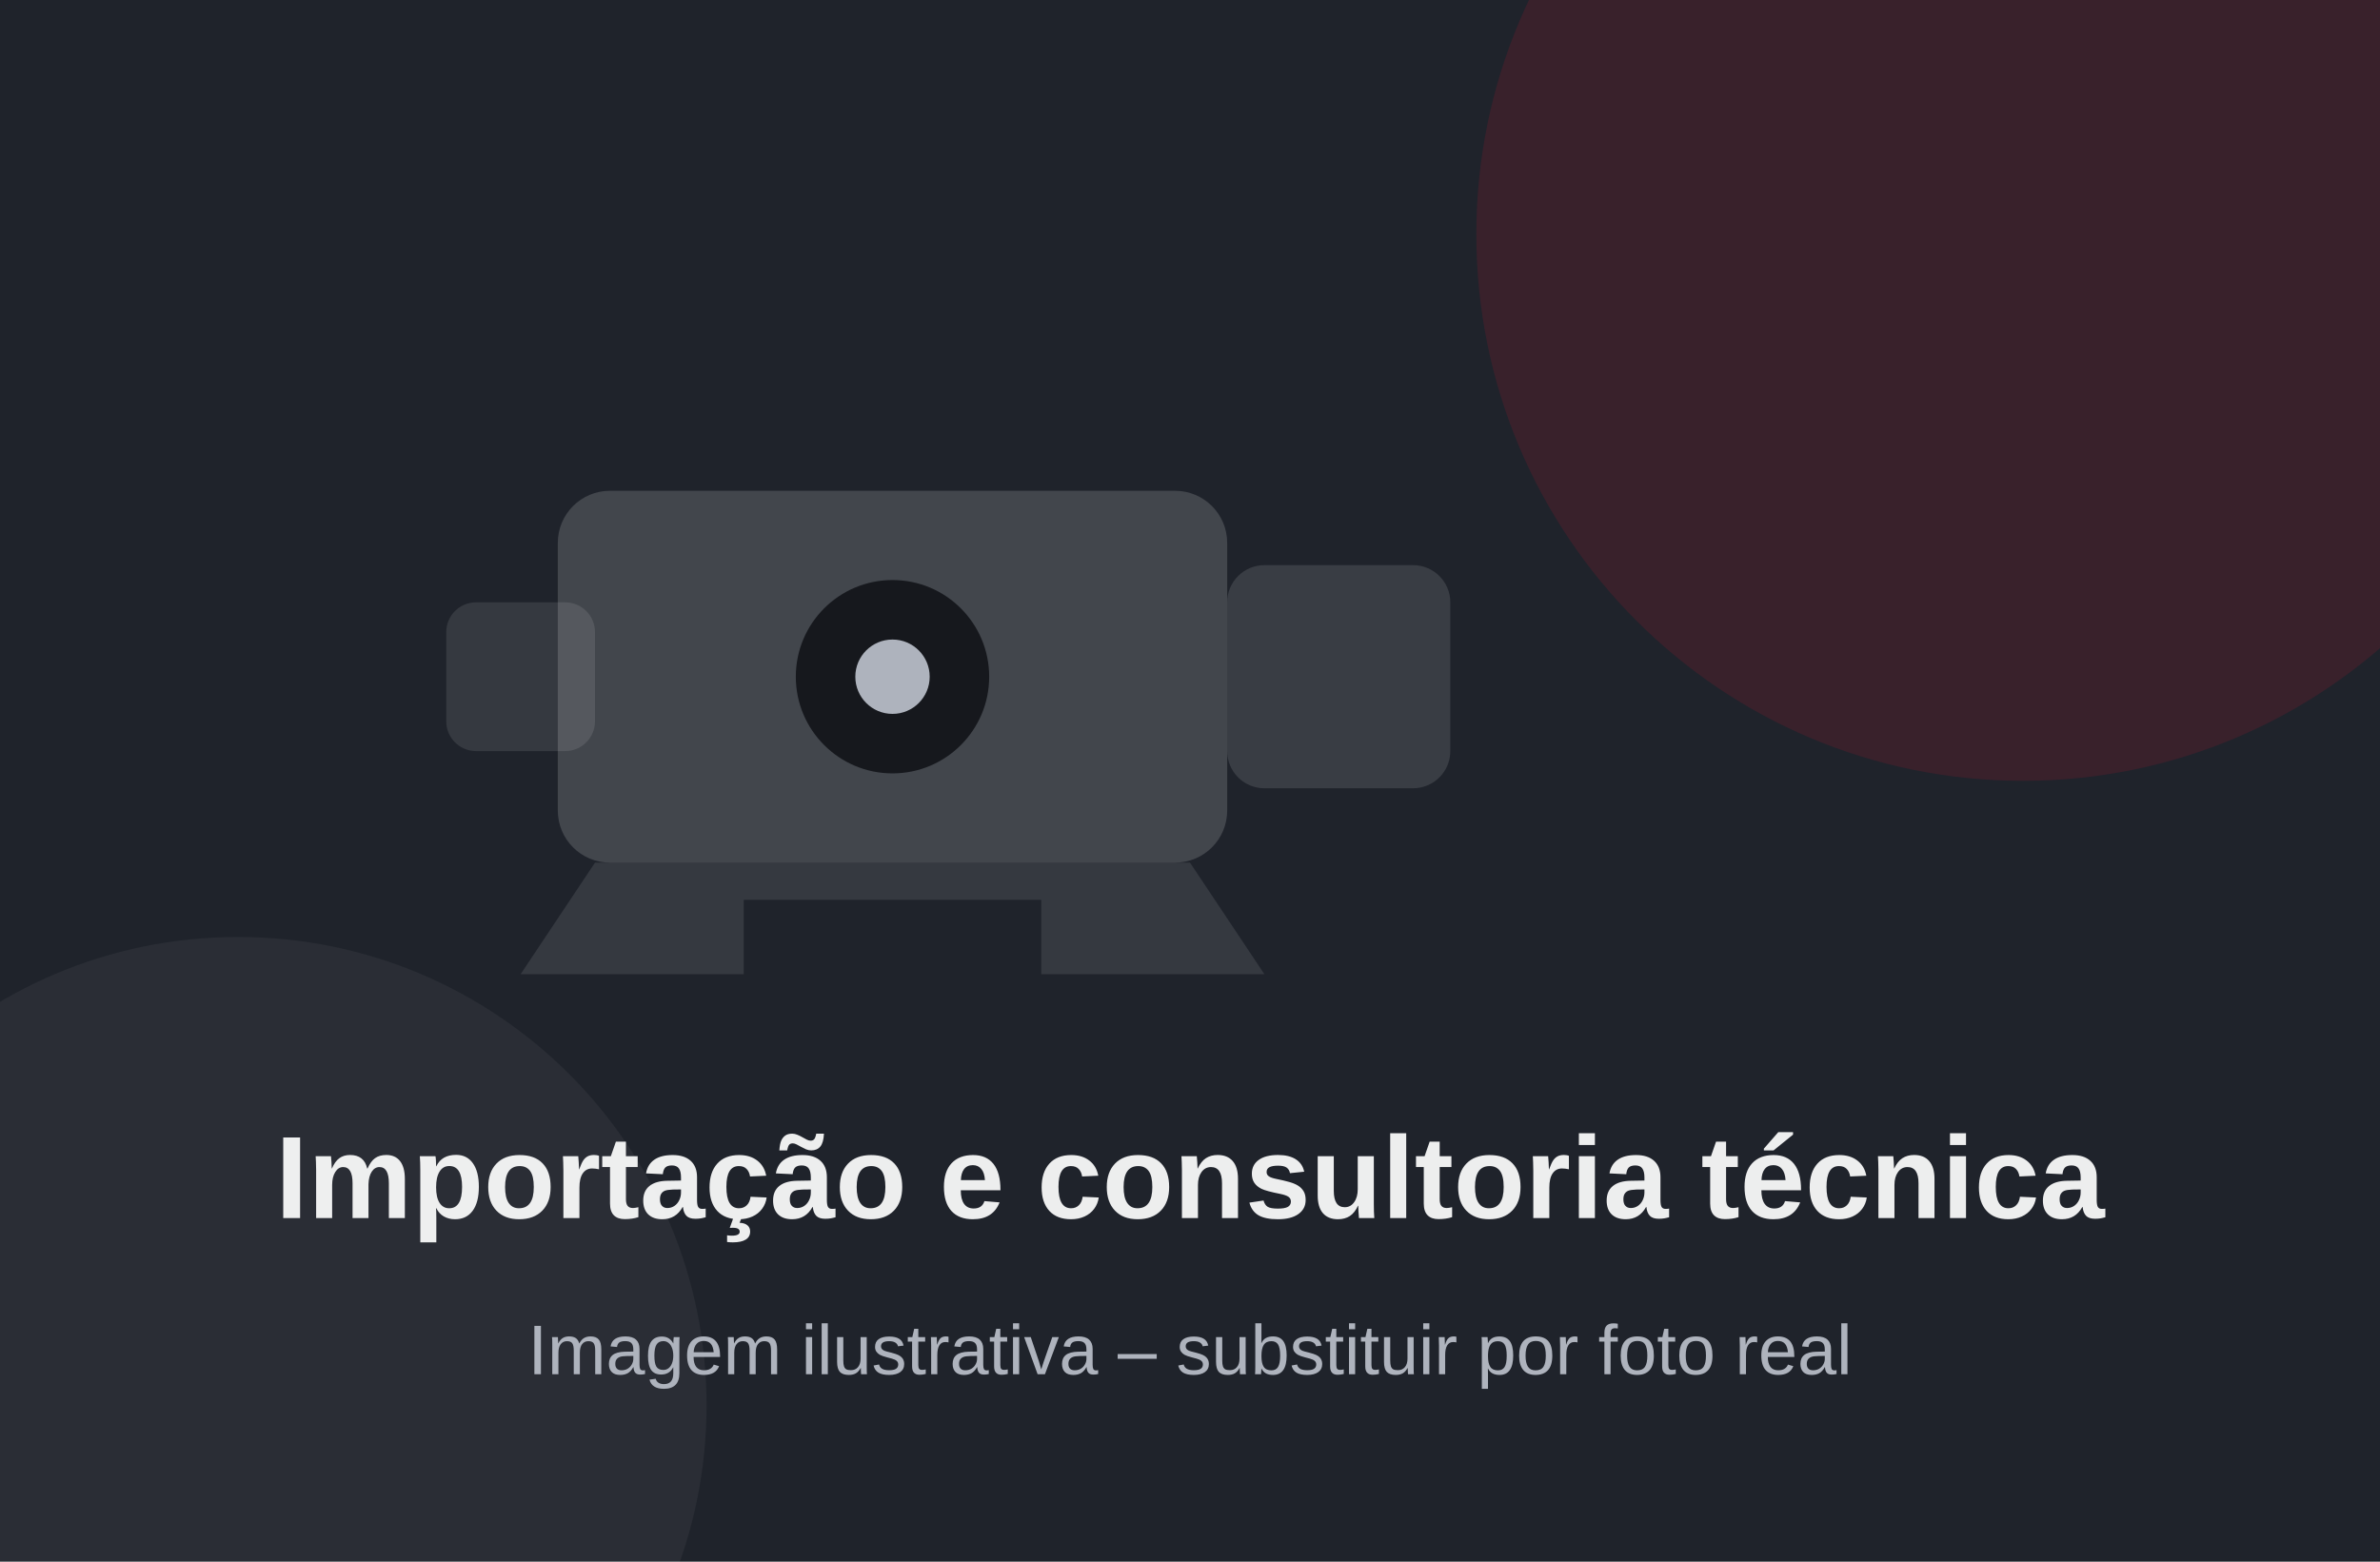
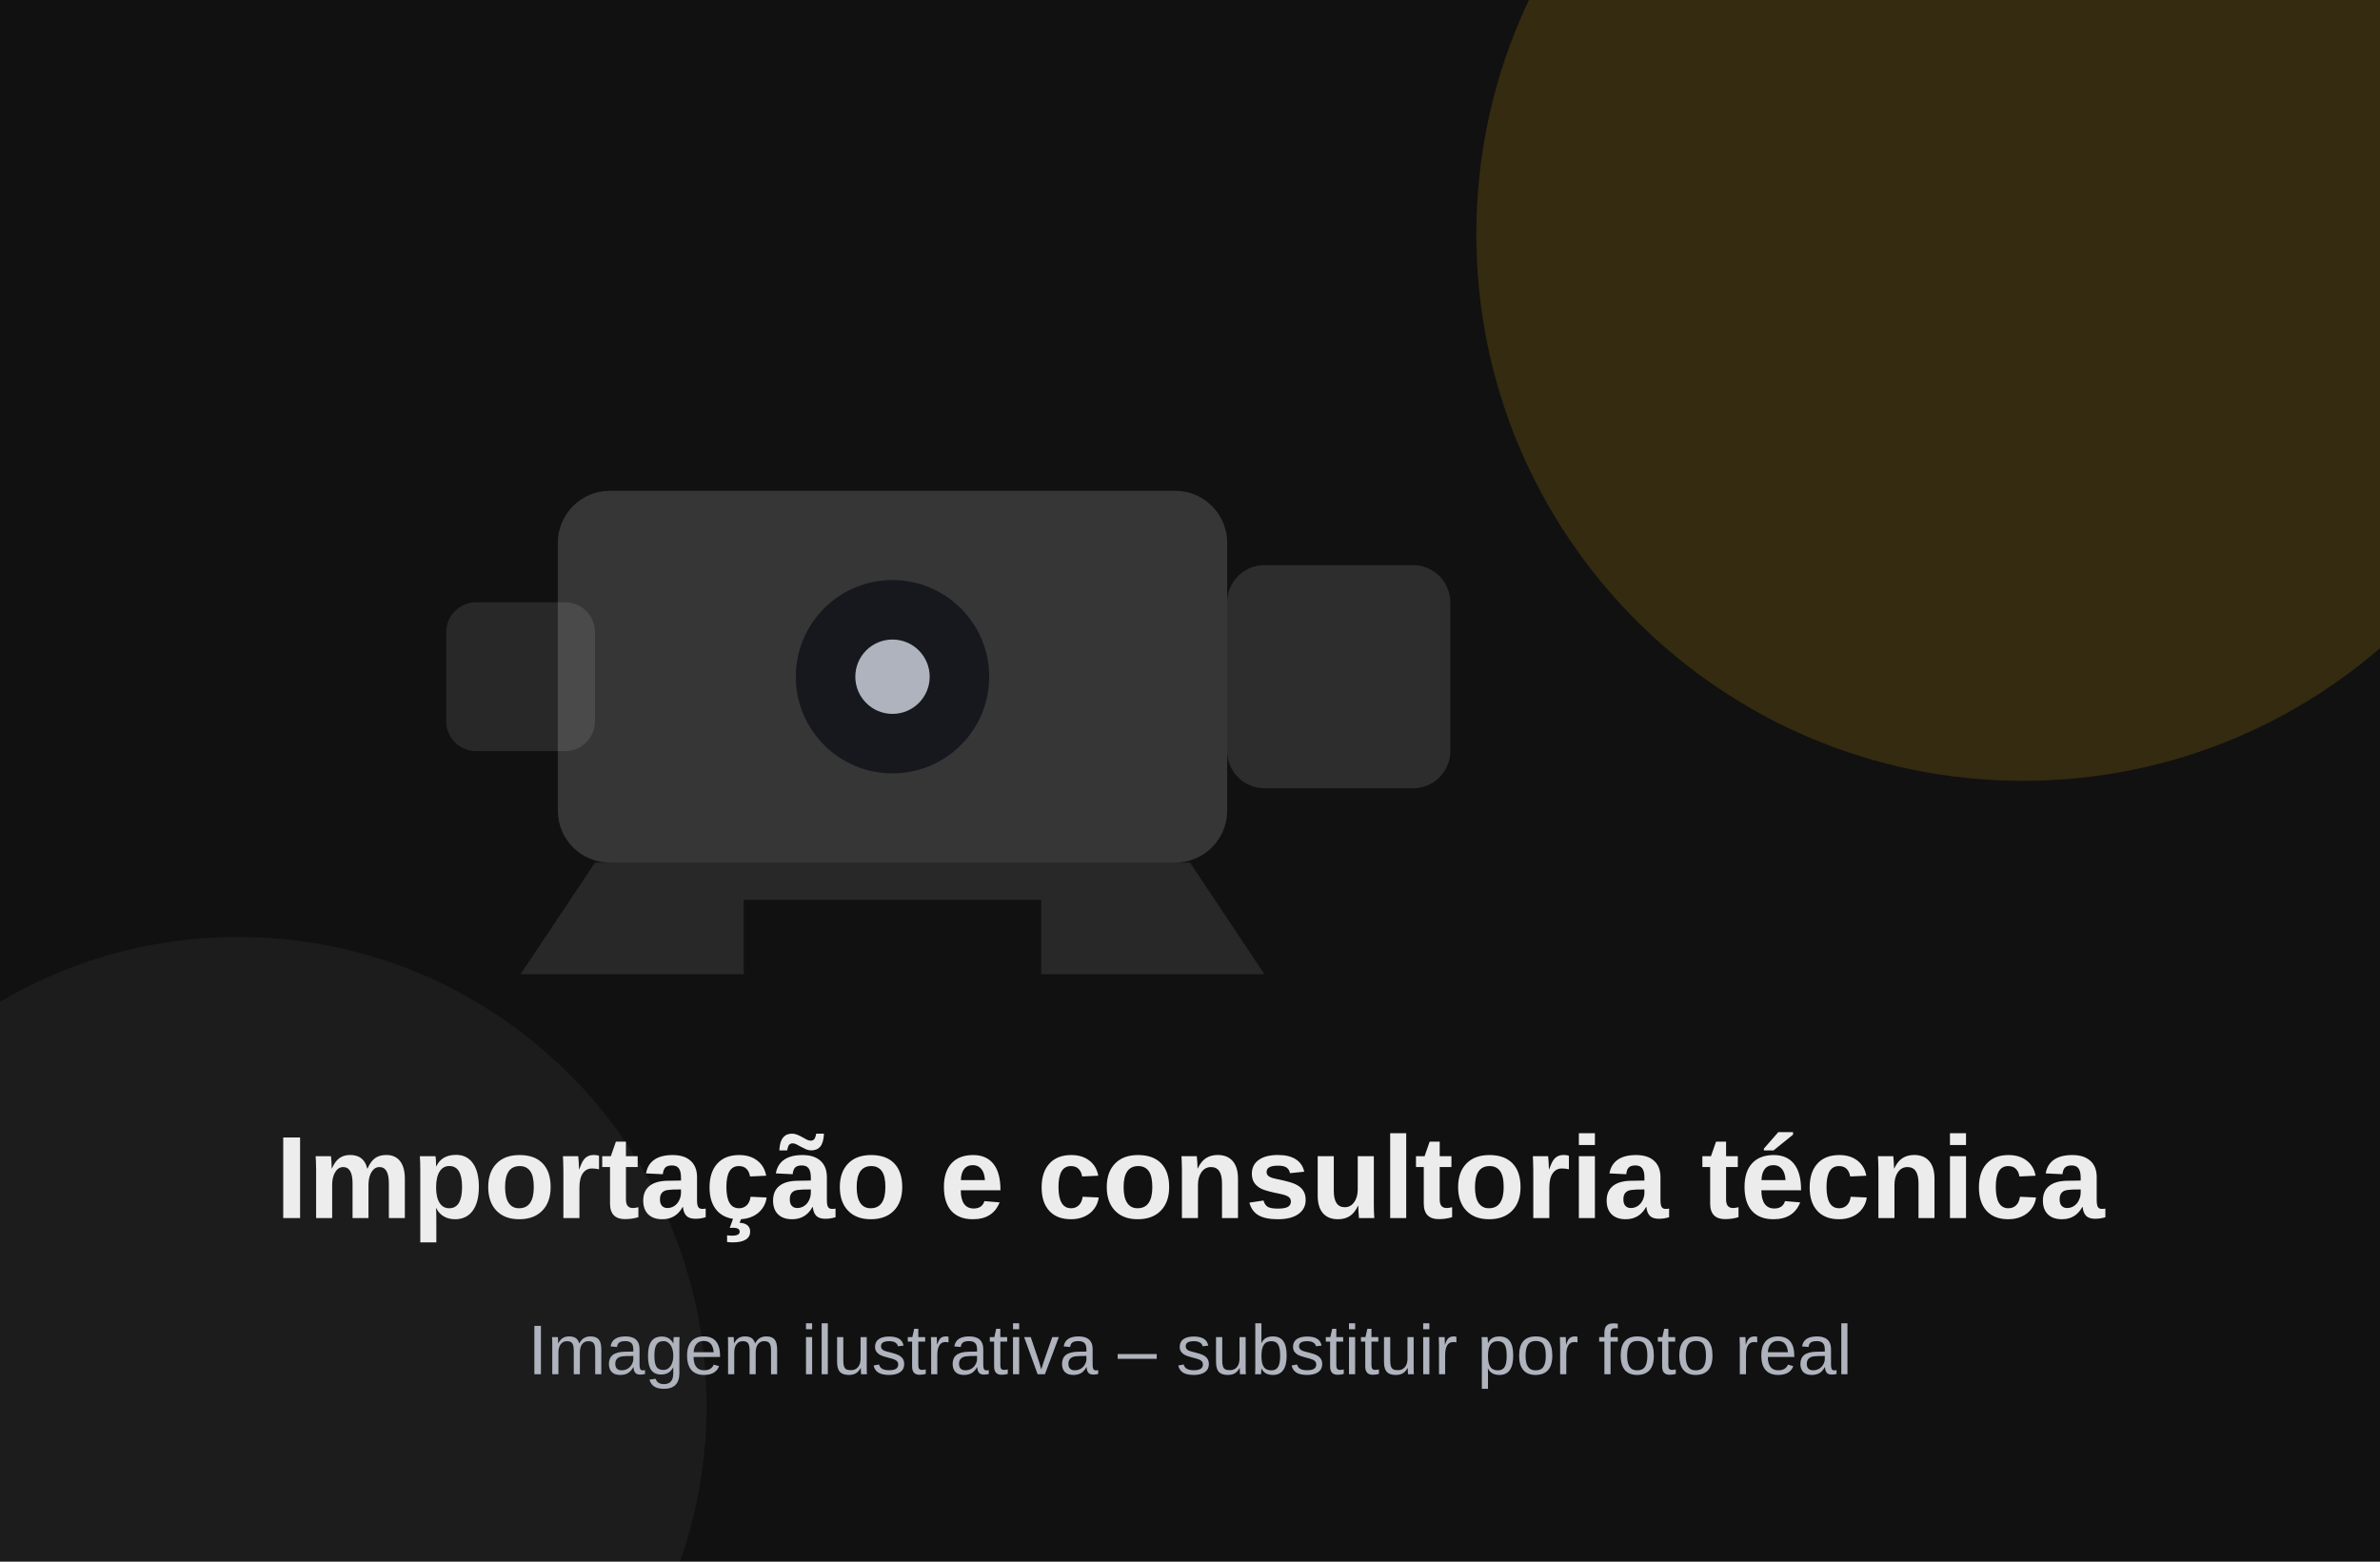
<svg xmlns="http://www.w3.org/2000/svg" width="640" height="420" viewBox="0 0 640 420" role="img" aria-label="Importação e consultoria técnica">
-   <rect width="640" height="420" fill="#1f232b" />
-   <circle cx="544" cy="63" r="147" fill="#c8102e" opacity="0.16" />
+   <rect width="640" height="420" fill="#111111" />
+   <circle cx="544" cy="63" r="147" fill="#f0b90b" opacity="0.16" />
  <circle cx="64" cy="378" r="126" fill="#ffffff" opacity="0.05" />
  <g transform="translate(0,-18)">
    <rect x="150" y="150" width="180" height="100" rx="14" fill="#ffffff" opacity="0.16" />
    <rect x="330" y="170" width="60" height="60" rx="10" fill="#ffffff" opacity="0.12" />
    <rect x="120" y="180" width="40" height="40" rx="8" fill="#ffffff" opacity="0.1" />
    <circle cx="240" cy="200" r="26" fill="#16181d" />
    <circle cx="240" cy="200" r="10" fill="#aeb3bd" />
    <path d="M160 250 h160 l20 30 h-60 v-20 h-80 v20 h-60 z" fill="#ffffff" opacity="0.1" />
  </g>
  <text x="50%" y="327.6" text-anchor="middle" font-family="Segoe UI, Arial, sans-serif" font-size="31.5" font-weight="700" fill="#ffffff" opacity="0.92">Importação e consultoria técnica</text>
  <text x="50%" y="369.6" text-anchor="middle" font-family="Segoe UI, Arial, sans-serif" font-size="18.9" fill="#aeb3bd">Imagem ilustrativa – substituir por foto real</text>
</svg>
